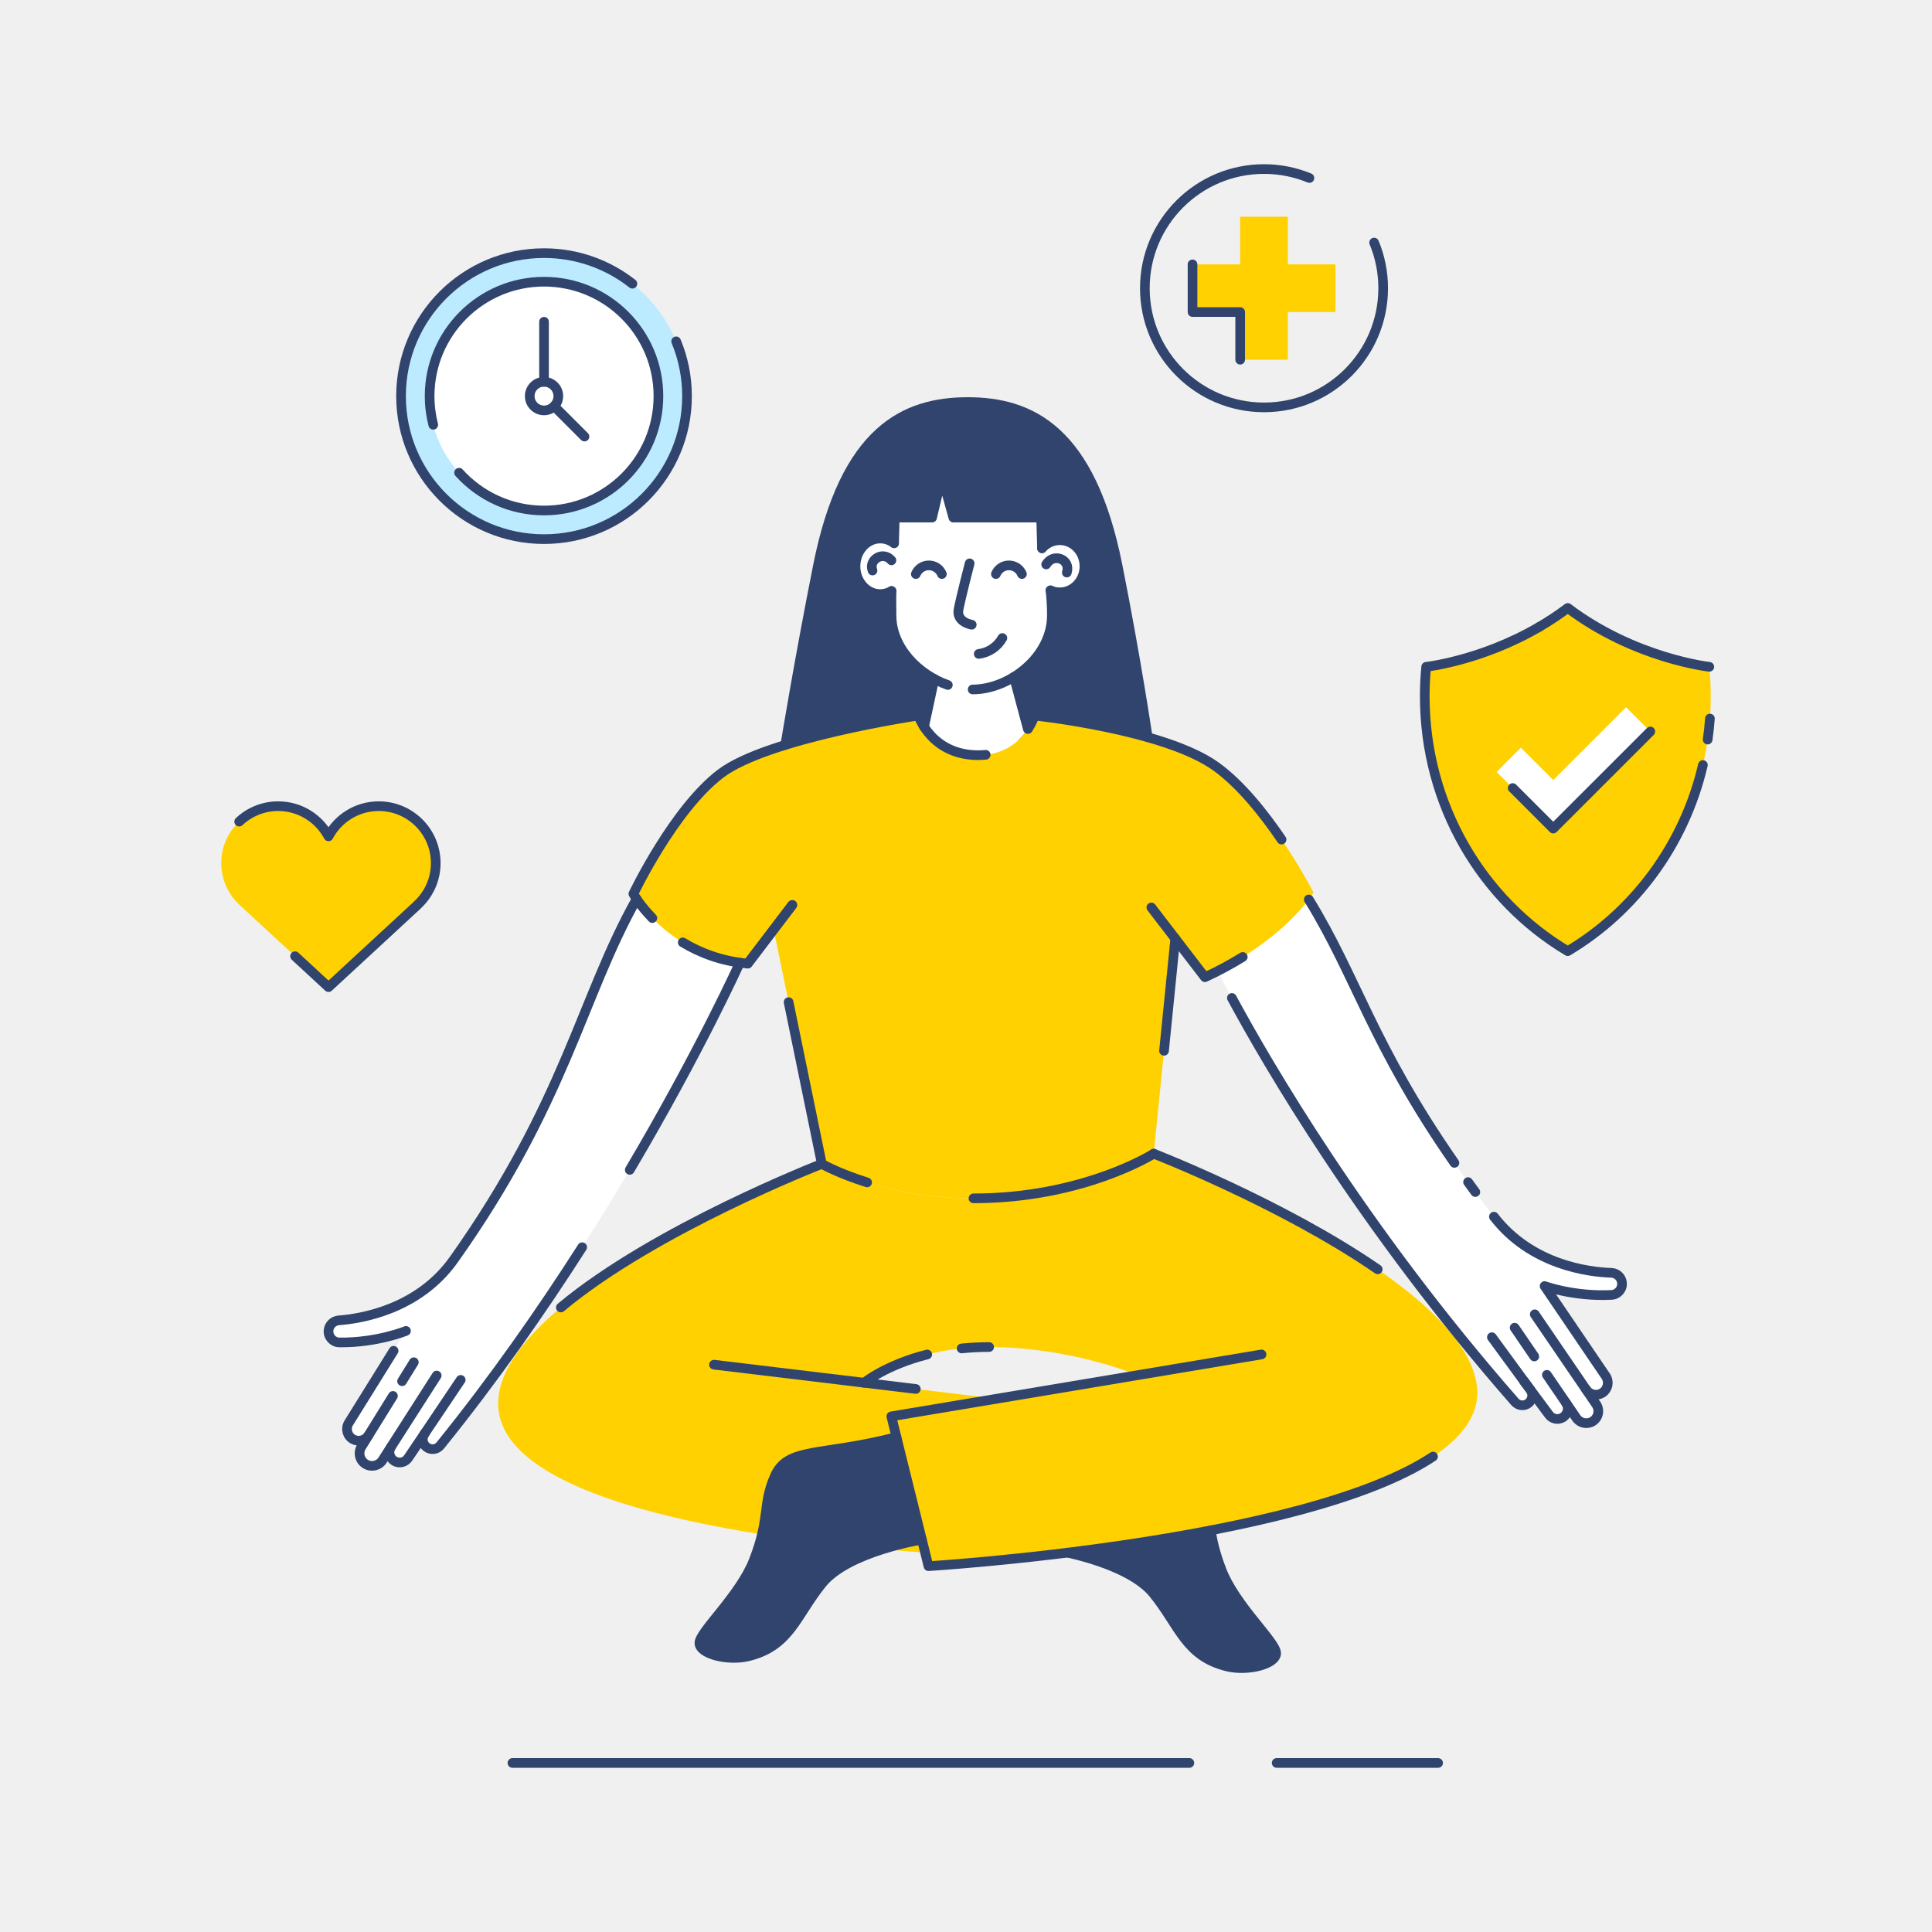
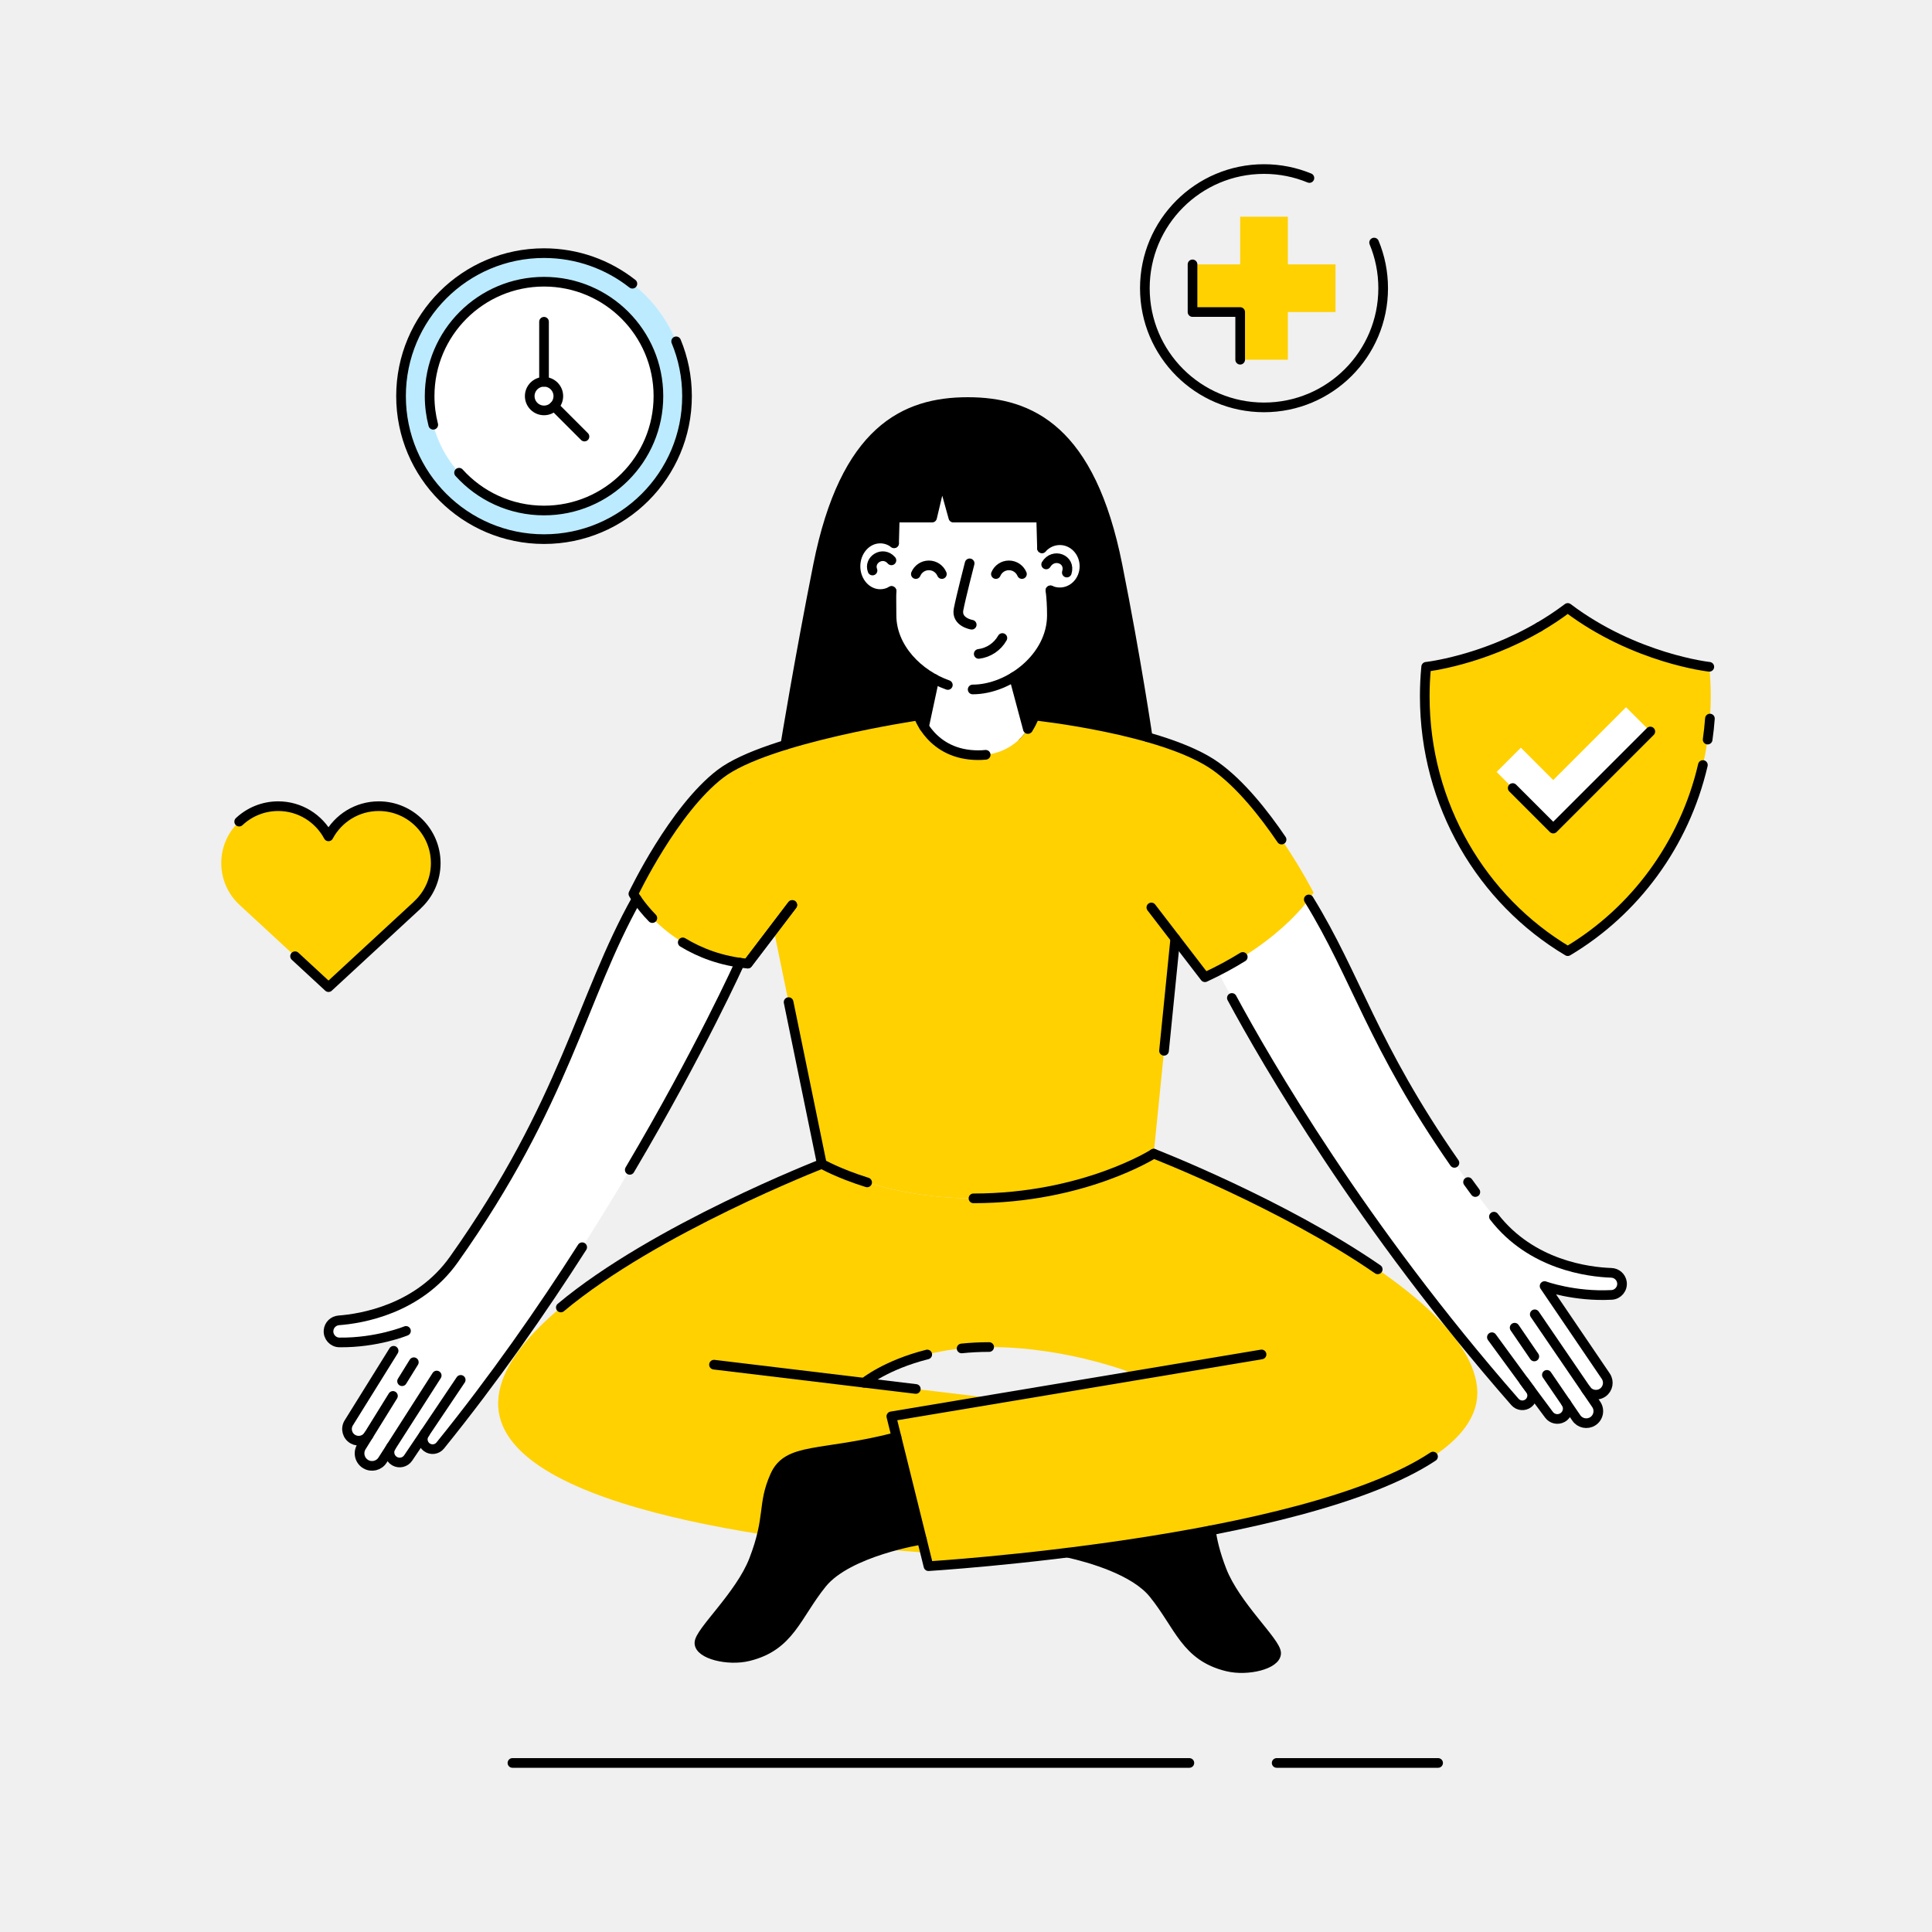
<svg xmlns="http://www.w3.org/2000/svg" width="800" height="800" viewBox="0 0 800 800" fill="none">
-   <path d="M442.131 642.93C451.551 645.05 469.841 650.25 477.661 659.93C488.431 673.26 490.921 685.87 508.191 690.06C516.661 692.12 528.421 689.15 528.421 684.54C528.421 679.93 511.521 664.86 505.861 650.19C503.101 643.04 502.011 637.97 501.361 633.69" fill="#30446D" />
+   <path d="M442.131 642.93C451.551 645.05 469.841 650.25 477.661 659.93C488.431 673.26 490.921 685.87 508.191 690.06C516.661 692.12 528.421 689.15 528.421 684.54C528.421 679.93 511.521 664.86 505.861 650.19C503.101 643.04 502.011 637.97 501.361 633.69" fill="#000000" />
  <path d="M611.59 574.18C606.42 527.67 477.72 477.71 477.72 477.71C477.72 477.71 448.65 496.21 403.08 496.21C364.91 496.21 340.29 481.94 340.29 481.94C340.29 481.94 211.59 531.9 206.42 578.41C201.32 624.26 324.66 638.67 383.06 642.92L384.45 648.53C384.46 648.53 618.26 634.17 611.59 574.18ZM412.9 579.2L357.81 572.57C357.81 572.57 375.75 557.78 409.58 557.78C443.42 557.78 471.08 569.43 471.08 569.43L412.9 579.2Z" fill="#FFD101" />
-   <path d="M381.74 637.54C381.74 637.54 351.14 642.37 340.37 655.7C329.6 669.03 327.11 681.64 309.84 685.83C301.37 687.89 289.61 684.92 289.61 680.31C289.61 675.7 306.51 660.63 312.17 645.96C319.09 628.02 315.5 623.14 320.89 611.1C326.27 599.05 340.01 603.11 371.21 595.06" fill="#30446D" />
+   <path d="M381.74 637.54C381.74 637.54 351.14 642.37 340.37 655.7C329.6 669.03 327.11 681.64 309.84 685.83C301.37 687.89 289.61 684.92 289.61 680.31C289.61 675.7 306.51 660.63 312.17 645.96C319.09 628.02 315.5 623.14 320.89 611.1C326.27 599.05 340.01 603.11 371.21 595.06" fill="#000000" />
  <path d="M263.61 372.25C240.7 413.02 234.2 456.3 187.93 521.55C173.26 542.24 149.52 546.04 140.29 546.73C138.06 546.9 136.27 548.63 136.05 550.85C135.79 553.51 137.86 555.84 140.53 555.87C156.07 556.06 168.11 551.1 168.11 551.1L144.42 589.19C142.95 591.55 143.77 594.65 146.2 595.98C148.45 597.21 151.27 596.47 152.63 594.29L149.66 599.08C148.13 601.55 148.93 604.8 151.44 606.27C153.84 607.68 156.92 606.94 158.41 604.6L164.92 594.42L161.93 599.09C160.62 601.14 161.3 603.87 163.42 605.06C165.34 606.14 167.77 605.56 169.01 603.73L176 593.36L175.76 593.72C174.55 595.53 174.97 597.97 176.72 599.26C178.47 600.55 180.94 600.24 182.3 598.55C259.31 503.26 306.34 398.62 306.34 398.62L263.61 372.25Z" fill="white" />
  <path d="M671.611 531C671.311 528.79 669.451 527.13 667.211 527.05C657.951 526.73 634.081 523.89 618.601 503.8C569.771 440.46 564.591 409.26 541.941 372.44L504.261 402.07C504.261 402.07 546.551 488.38 627.311 580.52C628.741 582.16 631.221 582.37 632.921 581.01C634.621 579.65 634.941 577.19 633.661 575.44H633.701L641.421 585.84C642.701 587.56 645.041 588.08 646.931 587.05C649.171 585.83 649.871 582.95 648.431 580.84L652.741 587.14C654.251 589.35 657.241 589.97 659.511 588.55C661.911 587.05 662.571 583.85 660.981 581.52L656.801 575.39C658.341 577.65 661.431 578.22 663.681 576.66C665.891 575.12 666.451 572.09 664.941 569.86L639.611 532.55C639.611 532.55 651.841 537.02 667.361 536.21C670.001 536.06 671.971 533.65 671.611 531Z" fill="white" />
-   <path d="M325.19 308.45C325.19 308.45 330.98 272.94 338.74 234.04C349.88 178.17 374.58 166.48 400.73 166.48C426.88 166.48 451.58 178.18 462.72 234.04C470.48 272.93 475.23 305.26 475.23 305.26" fill="#30446D" />
+   <path d="M325.19 308.45C325.19 308.45 330.98 272.94 338.74 234.04C349.88 178.17 374.58 166.48 400.73 166.48C426.88 166.48 451.58 178.18 462.72 234.04C470.48 272.93 475.23 305.26 475.23 305.26" fill="#000000" />
  <path d="M438.85 223.69C435.95 223.69 433.33 224.97 431.47 227.03L431.12 214.33H394.76L390.01 197.23L385.95 214.33H370.5L370.22 224.94C368.58 223.7 366.61 222.98 364.49 222.98C358.83 222.98 354.24 228.13 354.24 234.48C354.24 240.83 358.83 245.98 364.49 245.98C366.18 245.98 367.77 245.52 369.17 244.71C369.06 247.76 369.17 250.66 369.17 254.77C369.17 266.17 377.14 275.83 386.88 281.13L382.63 300.93C385.75 305.78 392.41 312.68 405.05 312.68C416.28 312.68 422.49 306.6 425.62 301.85L419.86 280.29C428.69 274.85 435.57 265.59 435.57 254.76C435.57 250.78 435.34 247.42 434.98 244.44C436.2 244.99 437.46 245.25 438.86 245.25C444.49 245.25 449.06 240.42 449.06 234.46C449.05 228.52 444.49 223.69 438.85 223.69Z" fill="white" />
  <path d="M298.331 320.39C278.851 335.26 262.271 370.12 262.271 370.12C262.271 370.12 276.451 395.93 309.611 399L320.361 384.87L340.301 481.94C340.301 481.94 364.921 496.21 403.091 496.21C448.661 496.21 477.731 477.71 477.731 477.71L486.671 388.67L498.951 404.66C532.281 389.28 543.931 369.61 543.931 369.61C543.931 369.61 524.961 332.69 503.431 317.31C481.901 301.93 428.401 296.29 428.401 296.29C428.401 296.29 423.521 312.7 405.061 312.7C385.581 312.7 380.301 296.29 380.301 296.29C380.301 296.29 317.811 305.52 298.331 320.39Z" fill="#FFD101" />
-   <path d="M282.71 390.22C289.71 394.47 298.62 397.99 309.61 399.01L328.07 374.74" stroke="#30446D" stroke-width="4" stroke-miterlimit="10" stroke-linecap="round" stroke-linejoin="round" />
-   <path d="M530.671 347.65C523.351 336.87 513.671 324.65 503.411 317.32C481.881 301.94 428.381 296.3 428.381 296.3C428.381 296.3 427.681 298.65 425.811 301.57" stroke="#30446D" stroke-width="4" stroke-miterlimit="10" stroke-linecap="round" stroke-linejoin="round" />
-   <path d="M476.75 375.76L498.94 404.65C504.81 401.94 510.01 399.09 514.6 396.25" stroke="#30446D" stroke-width="4" stroke-miterlimit="10" stroke-linecap="round" stroke-linejoin="round" />
-   <path d="M482 435.11L486.66 388.67" stroke="#30446D" stroke-width="4" stroke-miterlimit="10" stroke-linecap="round" stroke-linejoin="round" />
-   <path d="M403.091 496.21C448.661 496.21 477.731 477.71 477.731 477.71" stroke="#30446D" stroke-width="4" stroke-miterlimit="10" stroke-linecap="round" stroke-linejoin="round" />
-   <path d="M326.54 414.96L340.3 481.94C340.3 481.94 347.09 485.87 359.06 489.61" stroke="#30446D" stroke-width="4" stroke-miterlimit="10" stroke-linecap="round" stroke-linejoin="round" />
-   <path d="M593.39 603.13C539.34 639.01 384.46 648.52 384.46 648.52L369.08 586.48L522.38 560.84" stroke="#30446D" stroke-width="4" stroke-miterlimit="10" stroke-linecap="round" stroke-linejoin="round" />
-   <path d="M477.73 477.71C477.73 477.71 531.1 498.43 570.49 525.6" stroke="#30446D" stroke-width="4" stroke-miterlimit="10" stroke-linecap="round" stroke-linejoin="round" />
-   <path d="M379.22 575.14L295.65 565.08" stroke="#30446D" stroke-width="4" stroke-miterlimit="10" stroke-linecap="round" stroke-linejoin="round" />
-   <path d="M340.3 481.94C340.3 481.94 271.2 508.77 232.23 541.4" stroke="#30446D" stroke-width="4" stroke-miterlimit="10" stroke-linecap="round" stroke-linejoin="round" />
-   <path d="M398.181 558.36C401.761 557.99 405.561 557.78 409.591 557.78" stroke="#30446D" stroke-width="4" stroke-miterlimit="10" stroke-linecap="round" stroke-linejoin="round" />
-   <path d="M357.811 572.57C357.811 572.57 366.761 565.19 383.951 560.86" stroke="#30446D" stroke-width="4" stroke-miterlimit="10" stroke-linecap="round" stroke-linejoin="round" />
-   <path d="M381.74 637.54C381.74 637.54 351.14 642.37 340.37 655.7C329.6 669.03 327.11 681.64 309.84 685.83C301.37 687.89 289.61 684.92 289.61 680.31C289.61 675.7 306.51 660.63 312.17 645.96C319.09 628.02 315.5 623.14 320.89 611.1C326.27 599.05 340.01 603.11 371.21 595.06" stroke="#30446D" stroke-width="4" stroke-miterlimit="10" stroke-linecap="round" stroke-linejoin="round" />
-   <path d="M392.48 283.64C380.39 279.39 369.16 268.31 369.16 254.78C369.16 250.66 369.05 247.77 369.16 244.72" stroke="#30446D" stroke-width="4" stroke-miterlimit="10" stroke-linecap="round" stroke-linejoin="round" />
-   <path d="M434.971 244.45C435.331 247.43 435.561 250.79 435.561 254.77C435.561 272.14 417.851 285.49 402.761 285.49" stroke="#30446D" stroke-width="4" stroke-miterlimit="10" stroke-linecap="round" stroke-linejoin="round" />
-   <path d="M431.471 227.03C433.331 224.97 435.951 223.69 438.851 223.69C444.481 223.69 449.051 228.52 449.051 234.48C449.051 240.44 444.481 245.27 438.851 245.27C437.441 245.27 436.191 245 434.971 244.46" stroke="#30446D" stroke-width="4" stroke-miterlimit="10" stroke-linecap="round" stroke-linejoin="round" />
-   <path d="M369.17 244.72C367.77 245.53 366.17 245.99 364.49 245.99C358.83 245.99 354.24 240.84 354.24 234.49C354.24 228.14 358.83 222.99 364.49 222.99C366.61 222.99 368.58 223.71 370.22 224.95" stroke="#30446D" stroke-width="4" stroke-miterlimit="10" stroke-linecap="round" stroke-linejoin="round" />
-   <path d="M370.221 224.94L370.501 214.33H385.951L390.011 197.23L394.761 214.33H431.121L431.471 227.03" stroke="#30446D" stroke-width="4" stroke-miterlimit="10" stroke-linecap="round" stroke-linejoin="round" />
-   <path d="M401.51 233.27C401.51 233.27 397.96 246.98 396.92 252.31C395.88 257.64 402.37 258.68 402.37 258.68" stroke="#30446D" stroke-width="4" stroke-miterlimit="10" stroke-linecap="round" stroke-linejoin="round" />
-   <path d="M415.061 264.19C413.021 267.83 409.351 270.26 405.271 270.77" stroke="#30446D" stroke-width="4" stroke-miterlimit="10" stroke-linecap="round" stroke-linejoin="round" />
-   <path d="M412.381 237.7C413.261 235.59 415.341 234.11 417.771 234.11C420.201 234.11 422.281 235.59 423.161 237.7" stroke="#30446D" stroke-width="4" stroke-miterlimit="10" stroke-linecap="round" stroke-linejoin="round" />
-   <path d="M379.23 237.7C380.11 235.59 382.19 234.11 384.62 234.11C387.05 234.11 389.13 235.59 390.01 237.7" stroke="#30446D" stroke-width="4" stroke-miterlimit="10" stroke-linecap="round" stroke-linejoin="round" />
-   <path d="M386.881 281.14L382.631 300.94" stroke="#30446D" stroke-width="4" stroke-miterlimit="10" stroke-linecap="round" stroke-linejoin="round" />
-   <path d="M419.851 280.3L425.621 301.86" stroke="#30446D" stroke-width="4" stroke-miterlimit="10" stroke-linecap="round" stroke-linejoin="round" />
-   <path d="M510.091 413.23C524.221 439.44 563.921 508.18 627.311 580.52C628.741 582.16 631.221 582.37 632.921 581.01C634.621 579.65 634.941 577.19 633.661 575.44L617.761 553.71" stroke="#30446D" stroke-width="4" stroke-miterlimit="10" stroke-linecap="round" stroke-linejoin="round" />
-   <path d="M631.091 571.94L641.411 585.83C642.691 587.55 645.031 588.07 646.921 587.04C649.161 585.82 649.861 582.94 648.421 580.83" stroke="#30446D" stroke-width="4" stroke-miterlimit="10" stroke-linecap="round" stroke-linejoin="round" />
-   <path d="M618.601 503.8C634.091 523.89 657.951 526.74 667.211 527.05C669.441 527.13 671.301 528.78 671.611 531C671.971 533.65 670.001 536.05 667.331 536.19C651.811 537 639.581 532.53 639.581 532.53L664.911 569.84C666.421 572.07 665.861 575.1 663.651 576.64C661.401 578.2 658.311 577.63 656.771 575.37" stroke="#30446D" stroke-width="4" stroke-miterlimit="10" stroke-linecap="round" stroke-linejoin="round" />
-   <path d="M607.891 489.48C608.871 490.84 609.881 492.21 610.901 493.6" stroke="#30446D" stroke-width="4" stroke-miterlimit="10" stroke-linecap="round" stroke-linejoin="round" />
-   <path d="M541.94 372.44C561.77 404.66 568.21 432.59 602.25 481.52" stroke="#30446D" stroke-width="4" stroke-miterlimit="10" stroke-linecap="round" stroke-linejoin="round" />
-   <path d="M241.07 516.45C224.25 542.77 204.52 571.05 182.29 598.56C180.92 600.25 178.46 600.56 176.71 599.27C174.96 597.98 174.54 595.54 175.75 593.73L190.77 571.38" stroke="#30446D" stroke-width="4" stroke-miterlimit="10" stroke-linecap="round" stroke-linejoin="round" />
-   <path d="M306.341 398.62C306.341 398.62 289.981 435.01 260.771 484.41" stroke="#30446D" stroke-width="4" stroke-miterlimit="10" stroke-linecap="round" stroke-linejoin="round" />
-   <path d="M162.99 559.33L144.42 589.18C142.95 591.54 143.77 594.64 146.2 595.97C148.45 597.2 151.27 596.46 152.63 594.28" stroke="#30446D" stroke-width="4" stroke-miterlimit="10" stroke-linecap="round" stroke-linejoin="round" />
-   <path d="M263.61 372.25C240.7 413.02 234.2 456.3 187.93 521.55C173.26 542.24 149.52 546.04 140.29 546.73C138.06 546.9 136.27 548.63 136.05 550.85C135.79 553.51 137.86 555.84 140.53 555.87C156.07 556.06 168.11 551.1 168.11 551.1" stroke="#30446D" stroke-width="4" stroke-miterlimit="10" stroke-linecap="round" stroke-linejoin="round" />
-   <path d="M161.931 599.08C160.621 601.13 161.301 603.86 163.421 605.05C165.341 606.13 167.771 605.55 169.011 603.72L176.011 593.34" stroke="#30446D" stroke-width="4" stroke-miterlimit="10" stroke-linecap="round" stroke-linejoin="round" />
-   <path d="M442.131 642.93C451.551 645.05 469.841 650.25 477.661 659.93C488.431 673.26 490.921 685.87 508.191 690.06C516.661 692.12 528.421 689.15 528.421 684.54C528.421 679.93 511.521 664.86 505.861 650.19C503.101 643.04 502.011 637.97 501.361 633.69" stroke="#30446D" stroke-width="4" stroke-miterlimit="10" stroke-linecap="round" stroke-linejoin="round" />
-   <path d="M369.12 232.03C365.6 227.96 359.56 231.78 361.29 236.24" stroke="#30446D" stroke-width="4" stroke-miterlimit="10" stroke-linecap="round" stroke-linejoin="round" />
-   <path d="M433.2 233.72C436.16 228.79 443.48 231.48 441.75 237.09" stroke="#30446D" stroke-width="4" stroke-miterlimit="10" stroke-linecap="round" stroke-linejoin="round" />
-   <path d="M640.531 569.3L652.721 587.14C654.231 589.35 657.221 589.97 659.491 588.55C661.891 587.05 662.551 583.85 660.961 581.52L635.511 544.23" stroke="#30446D" stroke-width="4" stroke-miterlimit="10" stroke-linecap="round" stroke-linejoin="round" />
-   <path d="M627.181 549.77L635.321 561.68" stroke="#30446D" stroke-width="4" stroke-miterlimit="10" stroke-linecap="round" stroke-linejoin="round" />
-   <path d="M162.711 578.02L149.661 599.08C148.131 601.55 148.931 604.8 151.441 606.27C153.841 607.68 156.921 606.94 158.411 604.6L180.831 569.58" stroke="#30446D" stroke-width="4" stroke-miterlimit="10" stroke-linecap="round" stroke-linejoin="round" />
-   <path d="M171.36 564.07L166.49 571.93" stroke="#30446D" stroke-width="4" stroke-miterlimit="10" stroke-linecap="round" stroke-linejoin="round" />
-   <path d="M325.19 308.45C325.19 308.45 330.98 272.94 338.74 234.04C349.88 178.17 374.58 166.48 400.73 166.48C426.88 166.48 451.58 178.18 462.72 234.04C470.48 272.93 475.23 305.26 475.23 305.26" stroke="#30446D" stroke-width="4" stroke-miterlimit="10" stroke-linecap="round" stroke-linejoin="round" />
-   <path d="M212.19 730H492.49" stroke="#30446D" stroke-width="4" stroke-miterlimit="10" stroke-linecap="round" stroke-linejoin="round" />
-   <path d="M528.641 730H595.491" stroke="#30446D" stroke-width="4" stroke-miterlimit="10" stroke-linecap="round" stroke-linejoin="round" />
-   <path d="M309.61 399.01L328.06 374.74" stroke="#30446D" stroke-width="4" stroke-miterlimit="10" stroke-linecap="round" stroke-linejoin="round" />
-   <path d="M408.151 312.54C407.161 312.65 406.131 312.7 405.051 312.7C385.571 312.7 380.291 296.29 380.291 296.29C380.291 296.29 317.811 305.52 298.331 320.39C278.851 335.26 262.271 370.12 262.271 370.12C262.271 370.12 264.771 374.66 270.121 380.16" stroke="#30446D" stroke-width="4" stroke-miterlimit="10" stroke-linecap="round" stroke-linejoin="round" />
+   <path d="M282.71 390.22C289.71 394.47 298.62 397.99 309.61 399.01L328.07 374.74" stroke="#000000" stroke-width="4" stroke-miterlimit="10" stroke-linecap="round" stroke-linejoin="round" />
+   <path d="M530.671 347.65C523.351 336.87 513.671 324.65 503.411 317.32C481.881 301.94 428.381 296.3 428.381 296.3C428.381 296.3 427.681 298.65 425.811 301.57" stroke="#000000" stroke-width="4" stroke-miterlimit="10" stroke-linecap="round" stroke-linejoin="round" />
+   <path d="M476.75 375.76L498.94 404.65C504.81 401.94 510.01 399.09 514.6 396.25" stroke="#000000" stroke-width="4" stroke-miterlimit="10" stroke-linecap="round" stroke-linejoin="round" />
+   <path d="M482 435.11L486.66 388.67" stroke="#000000" stroke-width="4" stroke-miterlimit="10" stroke-linecap="round" stroke-linejoin="round" />
+   <path d="M403.091 496.21C448.661 496.21 477.731 477.71 477.731 477.71" stroke="#000000" stroke-width="4" stroke-miterlimit="10" stroke-linecap="round" stroke-linejoin="round" />
+   <path d="M326.54 414.96L340.3 481.94C340.3 481.94 347.09 485.87 359.06 489.61" stroke="#000000" stroke-width="4" stroke-miterlimit="10" stroke-linecap="round" stroke-linejoin="round" />
+   <path d="M593.39 603.13C539.34 639.01 384.46 648.52 384.46 648.52L369.08 586.48L522.38 560.84" stroke="#000000" stroke-width="4" stroke-miterlimit="10" stroke-linecap="round" stroke-linejoin="round" />
+   <path d="M477.73 477.71C477.73 477.71 531.1 498.43 570.49 525.6" stroke="#000000" stroke-width="4" stroke-miterlimit="10" stroke-linecap="round" stroke-linejoin="round" />
+   <path d="M379.22 575.14L295.65 565.08" stroke="#000000" stroke-width="4" stroke-miterlimit="10" stroke-linecap="round" stroke-linejoin="round" />
+   <path d="M340.3 481.94C340.3 481.94 271.2 508.77 232.23 541.4" stroke="#000000" stroke-width="4" stroke-miterlimit="10" stroke-linecap="round" stroke-linejoin="round" />
+   <path d="M398.181 558.36C401.761 557.99 405.561 557.78 409.591 557.78" stroke="#000000" stroke-width="4" stroke-miterlimit="10" stroke-linecap="round" stroke-linejoin="round" />
+   <path d="M357.811 572.57C357.811 572.57 366.761 565.19 383.951 560.86" stroke="#000000" stroke-width="4" stroke-miterlimit="10" stroke-linecap="round" stroke-linejoin="round" />
+   <path d="M381.74 637.54C381.74 637.54 351.14 642.37 340.37 655.7C329.6 669.03 327.11 681.64 309.84 685.83C301.37 687.89 289.61 684.92 289.61 680.31C289.61 675.7 306.51 660.63 312.17 645.96C319.09 628.02 315.5 623.14 320.89 611.1C326.27 599.05 340.01 603.11 371.21 595.06" stroke="#000000" stroke-width="4" stroke-miterlimit="10" stroke-linecap="round" stroke-linejoin="round" />
+   <path d="M392.48 283.64C380.39 279.39 369.16 268.31 369.16 254.78C369.16 250.66 369.05 247.77 369.16 244.72" stroke="#000000" stroke-width="4" stroke-miterlimit="10" stroke-linecap="round" stroke-linejoin="round" />
+   <path d="M434.971 244.45C435.331 247.43 435.561 250.79 435.561 254.77C435.561 272.14 417.851 285.49 402.761 285.49" stroke="#000000" stroke-width="4" stroke-miterlimit="10" stroke-linecap="round" stroke-linejoin="round" />
+   <path d="M431.471 227.03C433.331 224.97 435.951 223.69 438.851 223.69C444.481 223.69 449.051 228.52 449.051 234.48C449.051 240.44 444.481 245.27 438.851 245.27C437.441 245.27 436.191 245 434.971 244.46" stroke="#000000" stroke-width="4" stroke-miterlimit="10" stroke-linecap="round" stroke-linejoin="round" />
+   <path d="M369.17 244.72C367.77 245.53 366.17 245.99 364.49 245.99C358.83 245.99 354.24 240.84 354.24 234.49C354.24 228.14 358.83 222.99 364.49 222.99C366.61 222.99 368.58 223.71 370.22 224.95" stroke="#000000" stroke-width="4" stroke-miterlimit="10" stroke-linecap="round" stroke-linejoin="round" />
+   <path d="M370.221 224.94L370.501 214.33H385.951L390.011 197.23L394.761 214.33H431.121L431.471 227.03" stroke="#000000" stroke-width="4" stroke-miterlimit="10" stroke-linecap="round" stroke-linejoin="round" />
+   <path d="M401.51 233.27C401.51 233.27 397.96 246.98 396.92 252.31C395.88 257.64 402.37 258.68 402.37 258.68" stroke="#000000" stroke-width="4" stroke-miterlimit="10" stroke-linecap="round" stroke-linejoin="round" />
+   <path d="M415.061 264.19C413.021 267.83 409.351 270.26 405.271 270.77" stroke="#000000" stroke-width="4" stroke-miterlimit="10" stroke-linecap="round" stroke-linejoin="round" />
+   <path d="M412.381 237.7C413.261 235.59 415.341 234.11 417.771 234.11C420.201 234.11 422.281 235.59 423.161 237.7" stroke="#000000" stroke-width="4" stroke-miterlimit="10" stroke-linecap="round" stroke-linejoin="round" />
+   <path d="M379.23 237.7C380.11 235.59 382.19 234.11 384.62 234.11C387.05 234.11 389.13 235.59 390.01 237.7" stroke="#000000" stroke-width="4" stroke-miterlimit="10" stroke-linecap="round" stroke-linejoin="round" />
+   <path d="M386.881 281.14L382.631 300.94" stroke="#000000" stroke-width="4" stroke-miterlimit="10" stroke-linecap="round" stroke-linejoin="round" />
+   <path d="M419.851 280.3L425.621 301.86" stroke="#000000" stroke-width="4" stroke-miterlimit="10" stroke-linecap="round" stroke-linejoin="round" />
+   <path d="M510.091 413.23C524.221 439.44 563.921 508.18 627.311 580.52C628.741 582.16 631.221 582.37 632.921 581.01C634.621 579.65 634.941 577.19 633.661 575.44L617.761 553.71" stroke="#000000" stroke-width="4" stroke-miterlimit="10" stroke-linecap="round" stroke-linejoin="round" />
+   <path d="M631.091 571.94L641.411 585.83C642.691 587.55 645.031 588.07 646.921 587.04C649.161 585.82 649.861 582.94 648.421 580.83" stroke="#000000" stroke-width="4" stroke-miterlimit="10" stroke-linecap="round" stroke-linejoin="round" />
+   <path d="M618.601 503.8C634.091 523.89 657.951 526.74 667.211 527.05C669.441 527.13 671.301 528.78 671.611 531C671.971 533.65 670.001 536.05 667.331 536.19C651.811 537 639.581 532.53 639.581 532.53L664.911 569.84C666.421 572.07 665.861 575.1 663.651 576.64C661.401 578.2 658.311 577.63 656.771 575.37" stroke="#000000" stroke-width="4" stroke-miterlimit="10" stroke-linecap="round" stroke-linejoin="round" />
+   <path d="M607.891 489.48C608.871 490.84 609.881 492.21 610.901 493.6" stroke="#000000" stroke-width="4" stroke-miterlimit="10" stroke-linecap="round" stroke-linejoin="round" />
+   <path d="M541.94 372.44C561.77 404.66 568.21 432.59 602.25 481.52" stroke="#000000" stroke-width="4" stroke-miterlimit="10" stroke-linecap="round" stroke-linejoin="round" />
+   <path d="M241.07 516.45C224.25 542.77 204.52 571.05 182.29 598.56C180.92 600.25 178.46 600.56 176.71 599.27C174.96 597.98 174.54 595.54 175.75 593.73L190.77 571.38" stroke="#000000" stroke-width="4" stroke-miterlimit="10" stroke-linecap="round" stroke-linejoin="round" />
+   <path d="M306.341 398.62C306.341 398.62 289.981 435.01 260.771 484.41" stroke="#000000" stroke-width="4" stroke-miterlimit="10" stroke-linecap="round" stroke-linejoin="round" />
+   <path d="M162.99 559.33L144.42 589.18C142.95 591.54 143.77 594.64 146.2 595.97C148.45 597.2 151.27 596.46 152.63 594.28" stroke="#000000" stroke-width="4" stroke-miterlimit="10" stroke-linecap="round" stroke-linejoin="round" />
+   <path d="M263.61 372.25C240.7 413.02 234.2 456.3 187.93 521.55C173.26 542.24 149.52 546.04 140.29 546.73C138.06 546.9 136.27 548.63 136.05 550.85C135.79 553.51 137.86 555.84 140.53 555.87C156.07 556.06 168.11 551.1 168.11 551.1" stroke="#000000" stroke-width="4" stroke-miterlimit="10" stroke-linecap="round" stroke-linejoin="round" />
+   <path d="M161.931 599.08C160.621 601.13 161.301 603.86 163.421 605.05C165.341 606.13 167.771 605.55 169.011 603.72L176.011 593.34" stroke="#000000" stroke-width="4" stroke-miterlimit="10" stroke-linecap="round" stroke-linejoin="round" />
+   <path d="M442.131 642.93C451.551 645.05 469.841 650.25 477.661 659.93C488.431 673.26 490.921 685.87 508.191 690.06C516.661 692.12 528.421 689.15 528.421 684.54C528.421 679.93 511.521 664.86 505.861 650.19C503.101 643.04 502.011 637.97 501.361 633.69" stroke="#000000" stroke-width="4" stroke-miterlimit="10" stroke-linecap="round" stroke-linejoin="round" />
+   <path d="M369.12 232.03C365.6 227.96 359.56 231.78 361.29 236.24" stroke="#000000" stroke-width="4" stroke-miterlimit="10" stroke-linecap="round" stroke-linejoin="round" />
+   <path d="M433.2 233.72C436.16 228.79 443.48 231.48 441.75 237.09" stroke="#000000" stroke-width="4" stroke-miterlimit="10" stroke-linecap="round" stroke-linejoin="round" />
+   <path d="M640.531 569.3L652.721 587.14C654.231 589.35 657.221 589.97 659.491 588.55C661.891 587.05 662.551 583.85 660.961 581.52L635.511 544.23" stroke="#000000" stroke-width="4" stroke-miterlimit="10" stroke-linecap="round" stroke-linejoin="round" />
+   <path d="M627.181 549.77L635.321 561.68" stroke="#000000" stroke-width="4" stroke-miterlimit="10" stroke-linecap="round" stroke-linejoin="round" />
+   <path d="M162.711 578.02L149.661 599.08C148.131 601.55 148.931 604.8 151.441 606.27C153.841 607.68 156.921 606.94 158.411 604.6L180.831 569.58" stroke="#000000" stroke-width="4" stroke-miterlimit="10" stroke-linecap="round" stroke-linejoin="round" />
+   <path d="M171.36 564.07L166.49 571.93" stroke="#000000" stroke-width="4" stroke-miterlimit="10" stroke-linecap="round" stroke-linejoin="round" />
+   <path d="M325.19 308.45C325.19 308.45 330.98 272.94 338.74 234.04C349.88 178.17 374.58 166.48 400.73 166.48C426.88 166.48 451.58 178.18 462.72 234.04C470.48 272.93 475.23 305.26 475.23 305.26" stroke="#000000" stroke-width="4" stroke-miterlimit="10" stroke-linecap="round" stroke-linejoin="round" />
+   <path d="M212.19 730H492.49" stroke="#000000" stroke-width="4" stroke-miterlimit="10" stroke-linecap="round" stroke-linejoin="round" />
+   <path d="M528.641 730H595.491" stroke="#000000" stroke-width="4" stroke-miterlimit="10" stroke-linecap="round" stroke-linejoin="round" />
+   <path d="M309.61 399.01L328.06 374.74" stroke="#000000" stroke-width="4" stroke-miterlimit="10" stroke-linecap="round" stroke-linejoin="round" />
+   <path d="M408.151 312.54C407.161 312.65 406.131 312.7 405.051 312.7C385.571 312.7 380.291 296.29 380.291 296.29C380.291 296.29 317.811 305.52 298.331 320.39C278.851 335.26 262.271 370.12 262.271 370.12C262.271 370.12 264.771 374.66 270.121 380.16" stroke="#000000" stroke-width="4" stroke-miterlimit="10" stroke-linecap="round" stroke-linejoin="round" />
  <path d="M649.17 393.85C684.57 372.78 708.38 333.4 708.38 288.3C708.38 284.19 708.18 280.12 707.79 276.11C707.79 276.11 676.98 272.74 649.17 251.74C621.36 272.74 590.55 276.11 590.55 276.11C590.16 280.12 589.96 284.18 589.96 288.3C589.96 333.4 613.77 372.78 649.17 393.85Z" fill="#FFD101" />
-   <path d="M707.1 306.25C707.51 303.38 707.83 300.47 708.04 297.54" stroke="#30446D" stroke-width="4" stroke-miterlimit="10" stroke-linecap="round" stroke-linejoin="round" />
-   <path d="M637.33 259.61C613.29 273.63 590.55 276.11 590.55 276.11C590.16 280.12 589.96 284.18 589.96 288.3C589.96 333.4 613.78 372.78 649.17 393.85C676.87 377.36 697.48 349.66 705.13 316.78" stroke="#30446D" stroke-width="4" stroke-miterlimit="10" stroke-linecap="round" stroke-linejoin="round" />
-   <path d="M707.79 276.11C707.79 276.11 676.98 272.74 649.17 251.74C645.25 254.7 641.27 257.31 637.33 259.61" stroke="#30446D" stroke-width="4" stroke-miterlimit="10" stroke-linecap="round" stroke-linejoin="round" />
+   <path d="M707.1 306.25C707.51 303.38 707.83 300.47 708.04 297.54" stroke="#000000" stroke-width="4" stroke-miterlimit="10" stroke-linecap="round" stroke-linejoin="round" />
+   <path d="M637.33 259.61C613.29 273.63 590.55 276.11 590.55 276.11C590.16 280.12 589.96 284.18 589.96 288.3C589.96 333.4 613.78 372.78 649.17 393.85C676.87 377.36 697.48 349.66 705.13 316.78" stroke="#000000" stroke-width="4" stroke-miterlimit="10" stroke-linecap="round" stroke-linejoin="round" />
+   <path d="M707.79 276.11C707.79 276.11 676.98 272.74 649.17 251.74C645.25 254.7 641.27 257.31 637.33 259.61" stroke="#000000" stroke-width="4" stroke-miterlimit="10" stroke-linecap="round" stroke-linejoin="round" />
  <path d="M643.16 343.09L619.72 319.65L629.76 309.6L643.16 323L673.31 292.85L683.36 302.9L643.16 343.09Z" fill="white" />
-   <path d="M626.38 326.31L643.16 343.09L683.36 302.9" stroke="#30446D" stroke-width="4" stroke-miterlimit="10" stroke-linecap="round" stroke-linejoin="round" />
+   <path d="M626.38 326.31L643.16 343.09L683.36 302.9" stroke="#000000" stroke-width="4" stroke-miterlimit="10" stroke-linecap="round" stroke-linejoin="round" />
  <path d="M553.01 109.47H533.27V89.74H513.53V109.47H493.8V129.21H513.53V148.95H533.27V129.21H553.01V109.47Z" fill="#FFD101" />
-   <path d="M513.53 148.95V129.21H493.8V109.47" stroke="#30446D" stroke-width="4" stroke-miterlimit="10" stroke-linecap="round" stroke-linejoin="round" />
-   <path d="M568.99 100.44C571.41 106.26 572.74 112.65 572.74 119.35C572.74 146.6 550.65 168.69 523.4 168.69C496.15 168.69 474.06 146.6 474.06 119.35C474.06 92.1 496.15 70 523.4 70C530.06 70 536.4 71.32 542.2 73.71" stroke="#30446D" stroke-width="4" stroke-miterlimit="10" stroke-linecap="round" stroke-linejoin="round" />
+   <path d="M513.53 148.95V129.21H493.8V109.47" stroke="#000000" stroke-width="4" stroke-miterlimit="10" stroke-linecap="round" stroke-linejoin="round" />
+   <path d="M568.99 100.44C571.41 106.26 572.74 112.65 572.74 119.35C572.74 146.6 550.65 168.69 523.4 168.69C496.15 168.69 474.06 146.6 474.06 119.35C474.06 92.1 496.15 70 523.4 70C530.06 70 536.4 71.32 542.2 73.71" stroke="#000000" stroke-width="4" stroke-miterlimit="10" stroke-linecap="round" stroke-linejoin="round" />
  <path d="M225.27 223.23C257.97 223.23 284.48 196.721 284.48 164.02C284.48 131.319 257.97 104.81 225.27 104.81C192.569 104.81 166.06 131.319 166.06 164.02C166.06 196.721 192.569 223.23 225.27 223.23Z" fill="#BCEBFF" />
  <path d="M225.269 211.39C251.431 211.39 272.639 190.182 272.639 164.02C272.639 137.858 251.431 116.65 225.269 116.65C199.108 116.65 177.899 137.858 177.899 164.02C177.899 190.182 199.108 211.39 225.269 211.39Z" fill="white" />
-   <path d="M242.02 180.77L229.46 168.21" stroke="#30446D" stroke-width="4" stroke-miterlimit="10" stroke-linecap="round" stroke-linejoin="round" />
-   <path d="M279.98 141.34C282.88 148.33 284.48 155.99 284.48 164.03C284.48 196.73 257.97 223.24 225.27 223.24C192.57 223.24 166.06 196.73 166.06 164.03C166.06 131.33 192.57 104.82 225.27 104.82C239.08 104.82 251.79 109.55 261.86 117.48" stroke="#30446D" stroke-width="4" stroke-miterlimit="10" stroke-linecap="round" stroke-linejoin="round" />
-   <path d="M179.399 175.89C178.419 172.1 177.899 168.12 177.899 164.02C177.899 137.86 199.109 116.65 225.269 116.65C251.429 116.65 272.639 137.86 272.639 164.02C272.639 190.18 251.429 211.39 225.269 211.39C211.309 211.39 198.759 205.35 190.089 195.74" stroke="#30446D" stroke-width="4" stroke-miterlimit="10" stroke-linecap="round" stroke-linejoin="round" />
-   <path d="M225.27 133.23V158.1" stroke="#30446D" stroke-width="4" stroke-miterlimit="10" stroke-linecap="round" stroke-linejoin="round" />
-   <path d="M225.27 169.94C228.539 169.94 231.19 167.289 231.19 164.02C231.19 160.75 228.539 158.1 225.27 158.1C222 158.1 219.35 160.75 219.35 164.02C219.35 167.289 222 169.94 225.27 169.94Z" stroke="#30446D" stroke-width="4" stroke-miterlimit="10" stroke-linecap="round" stroke-linejoin="round" />
+   <path d="M242.02 180.77L229.46 168.21" stroke="#000000" stroke-width="4" stroke-miterlimit="10" stroke-linecap="round" stroke-linejoin="round" />
+   <path d="M279.98 141.34C282.88 148.33 284.48 155.99 284.48 164.03C284.48 196.73 257.97 223.24 225.27 223.24C192.57 223.24 166.06 196.73 166.06 164.03C166.06 131.33 192.57 104.82 225.27 104.82C239.08 104.82 251.79 109.55 261.86 117.48" stroke="#000000" stroke-width="4" stroke-miterlimit="10" stroke-linecap="round" stroke-linejoin="round" />
+   <path d="M179.399 175.89C178.419 172.1 177.899 168.12 177.899 164.02C177.899 137.86 199.109 116.65 225.269 116.65C251.429 116.65 272.639 137.86 272.639 164.02C272.639 190.18 251.429 211.39 225.269 211.39C211.309 211.39 198.759 205.35 190.089 195.74" stroke="#000000" stroke-width="4" stroke-miterlimit="10" stroke-linecap="round" stroke-linejoin="round" />
+   <path d="M225.27 133.23V158.1" stroke="#000000" stroke-width="4" stroke-miterlimit="10" stroke-linecap="round" stroke-linejoin="round" />
+   <path d="M225.27 169.94C228.539 169.94 231.19 167.289 231.19 164.02C231.19 160.75 228.539 158.1 225.27 158.1C222 158.1 219.35 160.75 219.35 164.02C219.35 167.289 222 169.94 225.27 169.94Z" stroke="#000000" stroke-width="4" stroke-miterlimit="10" stroke-linecap="round" stroke-linejoin="round" />
  <path d="M180.44 357.39C180.44 344.36 169.88 333.8 156.85 333.8C147.83 333.8 140 338.86 136.03 346.3C132.06 338.87 124.23 333.8 115.21 333.8C102.18 333.8 91.62 344.36 91.62 357.39C91.62 364.24 94.54 370.41 99.21 374.72L136.03 408.73L172.85 374.72L172.82 374.71C177.5 370.41 180.44 364.25 180.44 357.39Z" fill="#FFD101" />
-   <path d="M122.18 395.95L136.03 408.75L172.85 374.74L172.82 374.73C177.49 370.42 180.43 364.26 180.43 357.41C180.43 344.38 169.87 333.82 156.84 333.82C147.82 333.82 139.99 338.88 136.02 346.32C132.05 338.89 124.22 333.82 115.2 333.82C108.95 333.82 103.26 336.25 99.04 340.22" stroke="#30446D" stroke-width="4" stroke-miterlimit="10" stroke-linecap="round" stroke-linejoin="round" />
+   <path d="M122.18 395.95L136.03 408.75L172.85 374.74L172.82 374.73C177.49 370.42 180.43 364.26 180.43 357.41C180.43 344.38 169.87 333.82 156.84 333.82C147.82 333.82 139.99 338.88 136.02 346.32C132.05 338.89 124.22 333.82 115.2 333.82C108.95 333.82 103.26 336.25 99.04 340.22" stroke="#000000" stroke-width="4" stroke-miterlimit="10" stroke-linecap="round" stroke-linejoin="round" />
</svg>
